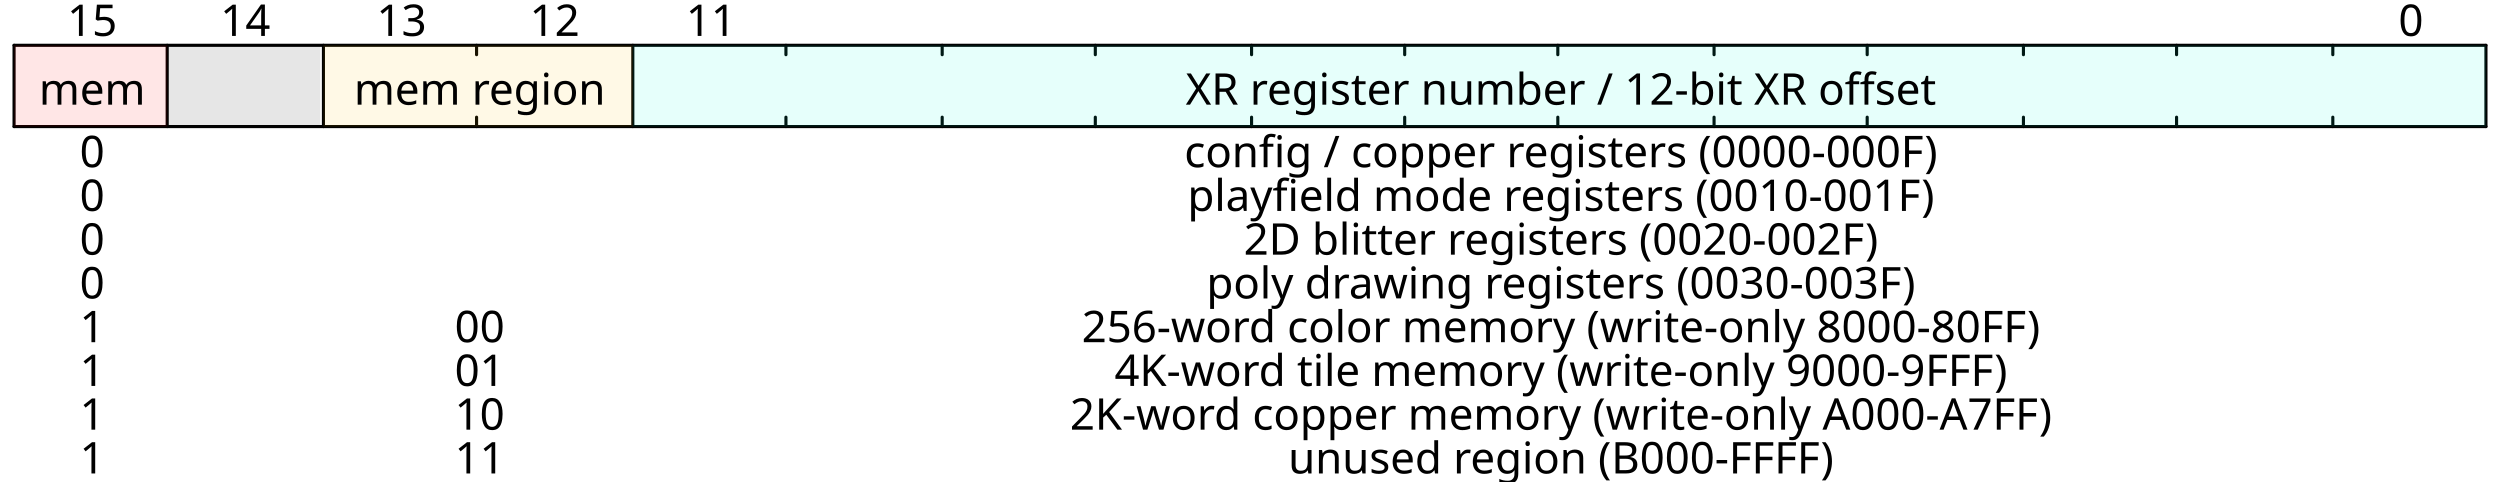
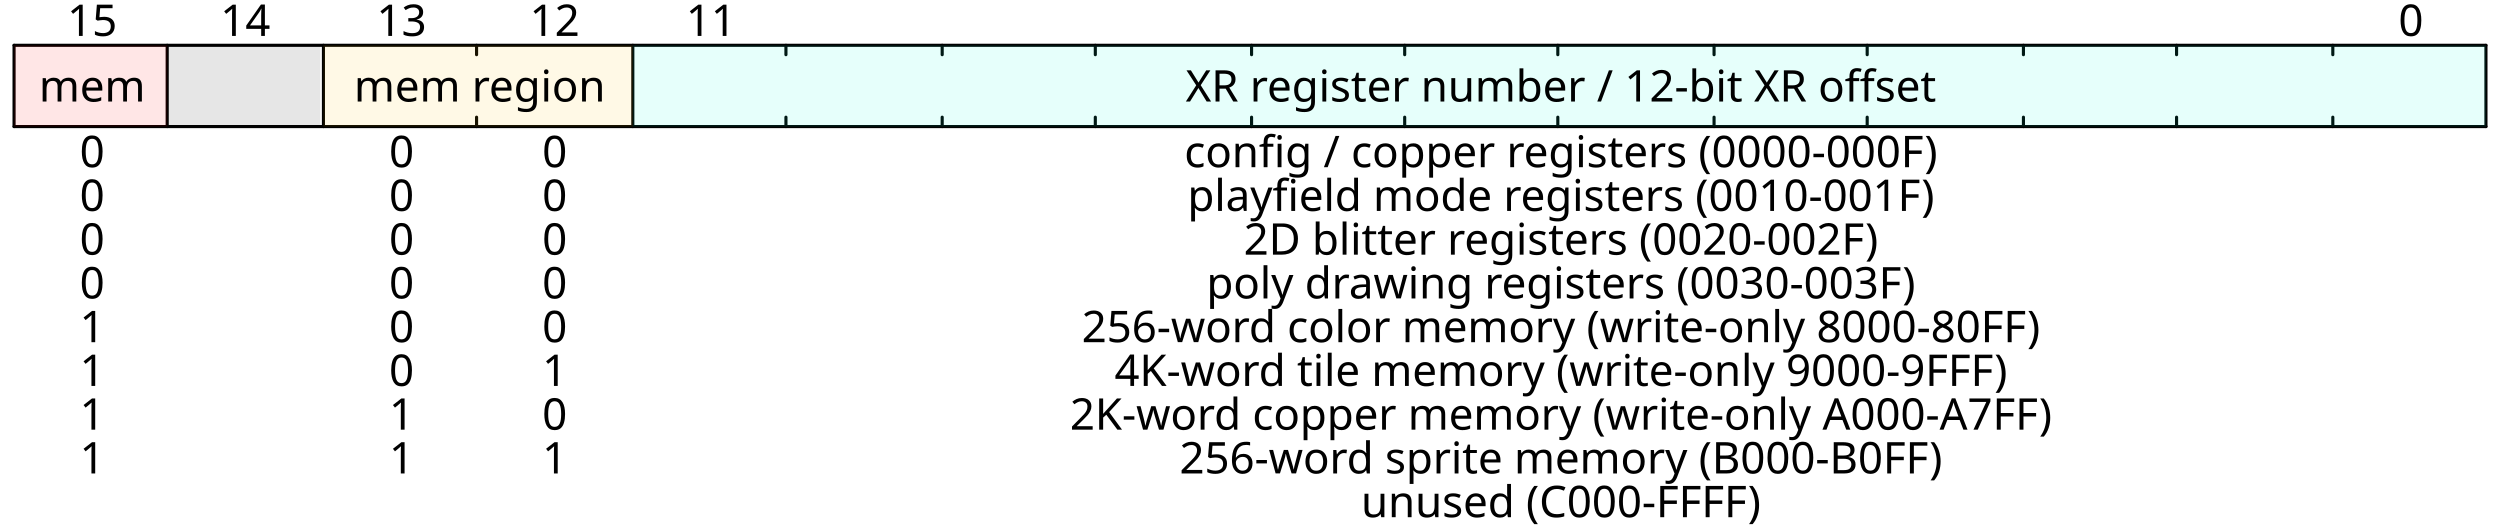
- <svg xmlns="http://www.w3.org/2000/svg" width="800" height="154" viewBox="0 0 800 154" class="WaveDrom">
+ <svg xmlns="http://www.w3.org/2000/svg" width="800" height="168" viewBox="0 0 800 168" class="WaveDrom">
  <g transform="translate(0.5,0.5)" text-anchor="middle" font-size="14" font-family="sans-serif" font-weight="normal">
    <g transform="translate(4,14)">
      <g stroke="black" stroke-width="1" stroke-linecap="round">
        <line x2="791" />
        <line y2="26" />
        <line x2="791" y1="26" y2="26" />
        <line x1="791" x2="791" y2="26" />
        <line x1="742" x2="742" y2="3" />
        <line x1="742" x2="742" y1="26" y2="23" />
        <line x1="692" x2="692" y2="3" />
        <line x1="692" x2="692" y1="26" y2="23" />
        <line x1="643" x2="643" y2="3" />
        <line x1="643" x2="643" y1="26" y2="23" />
        <line x1="593" x2="593" y2="3" />
        <line x1="593" x2="593" y1="26" y2="23" />
        <line x1="544" x2="544" y2="3" />
        <line x1="544" x2="544" y1="26" y2="23" />
        <line x1="494" x2="494" y2="3" />
        <line x1="494" x2="494" y1="26" y2="23" />
        <line x1="445" x2="445" y2="3" />
        <line x1="445" x2="445" y1="26" y2="23" />
        <line x1="396" x2="396" y2="3" />
        <line x1="396" x2="396" y1="26" y2="23" />
        <line x1="346" x2="346" y2="3" />
        <line x1="346" x2="346" y1="26" y2="23" />
        <line x1="297" x2="297" y2="3" />
        <line x1="297" x2="297" y1="26" y2="23" />
        <line x1="247" x2="247" y2="3" />
        <line x1="247" x2="247" y1="26" y2="23" />
        <line x1="198" x2="198" y2="26" />
        <line x1="148" x2="148" y2="3" />
        <line x1="148" x2="148" y1="26" y2="23" />
        <line x1="99" x2="99" y2="26" />
        <line x1="49" x2="49" y2="26" />
      </g>
      <g>
        <g>
          <rect x="198" width="593" height="26" style="fill-opacity:0.1;fill:hsl(170,100%,50%)" />
          <rect x="99" width="99" height="26" style="fill-opacity:0.1;fill:hsl(45,100%,50%)" />
          <rect x="49" width="49" height="26" style="fill-opacity:0.1" />
          <rect width="49" height="26" style="fill-opacity:0.1;fill:hsl(0,100%,50%)" />
        </g>
-         <g transform="translate(25,-9)">
-           <g transform="translate(742)">
-             <text y="6">0</text>
-           </g>
-           <g transform="translate(198)">
-             <text y="6">11</text>
-           </g>
-           <g transform="translate(148)">
-             <text y="6">12</text>
-           </g>
-           <g transform="translate(99)">
-             <text y="6">13</text>
-           </g>
-           <g transform="translate(49)">
-             <text y="6">14</text>
-           </g>
-           <g transform="translate(0)">
-             <text y="6">15</text>
-           </g>
+         <g transform="translate(25,-3)">
+           <text x="742">0</text>
+           <text x="198">11</text>
+           <text x="148">12</text>
+           <text x="99">13</text>
+           <text x="49">14</text>
+           <text>15</text>
        </g>
-         <g transform="translate(25,13)">
-           <g transform="translate(470)">
-             <text y="6">
-               <tspan>XR register number / 12-bit XR offset</tspan>
+         <g transform="translate(25,18)">
+           <text x="470">
+             <tspan>XR register number / 12-bit XR offset</tspan>
+           </text>
+           <text x="124">
+             <tspan>mem region</tspan>
+           </text>
+           <text>
+             <tspan>mem</tspan>
+           </text>
+         </g>
+         <g transform="translate(25,39)">
+           <g>
+             <text x="470">
+               <tspan>config / copper registers (0000-000F)</tspan>
+             </text>
+             <text x="470" y="14">
+               <tspan>playfield mode registers (0010-001F)</tspan>
+             </text>
+             <text x="470" y="28">
+               <tspan>2D blitter registers (0020-002F)</tspan>
+             </text>
+             <text x="470" y="42">
+               <tspan>poly drawing registers (0030-003F)</tspan>
+             </text>
+             <text x="470" y="56">
+               <tspan>256-word color memory (write-only 8000-80FF)</tspan>
+             </text>
+             <text x="470" y="70">
+               <tspan>4K-word tile memory (write-only 9000-9FFF)</tspan>
+             </text>
+             <text x="470" y="84">
+               <tspan>2K-word copper memory (write-only A000-A7FF)</tspan>
+             </text>
+             <text x="470" y="98">
+               <tspan>256-word sprite memory (B000-B0FF)</tspan>
+             </text>
+             <text x="470" y="112">
+               <tspan>unused (C000-FFFF)</tspan>
            </text>
          </g>
-           <g transform="translate(124)">
-             <text y="6">
-               <tspan>mem region</tspan>
-             </text>
-           </g>
-           <g transform="translate(0)">
-             <text y="6">
-               <tspan>mem</tspan>
-             </text>
-           </g>
-         </g>
-         <g transform="translate(25,33)">
          <g>
-             <g transform="translate(470)">
-               <text y="6">
-                 <tspan>config / copper registers (0000-000F)</tspan>
-               </text>
+             <g>
+               <text x="148">0</text>
+               <text x="99">0</text>
            </g>
-             <g transform="translate(470,14)">
-               <text y="6">
-                 <tspan>playfield mode registers (0010-001F)</tspan>
-               </text>
+             <g>
+               <text x="148" y="14">0</text>
+               <text x="99" y="14">0</text>
            </g>
-             <g transform="translate(470,28)">
-               <text y="6">
-                 <tspan>2D blitter registers (0020-002F)</tspan>
-               </text>
+             <g>
+               <text x="148" y="28">0</text>
+               <text x="99" y="28">0</text>
            </g>
-             <g transform="translate(470,42)">
-               <text y="6">
-                 <tspan>poly drawing registers (0030-003F)</tspan>
-               </text>
+             <g>
+               <text x="148" y="42">0</text>
+               <text x="99" y="42">0</text>
            </g>
-             <g transform="translate(470,56)">
-               <text y="6">
-                 <tspan>256-word color memory (write-only 8000-80FF)</tspan>
-               </text>
+             <g>
+               <text x="148" y="56">0</text>
+               <text x="99" y="56">0</text>
            </g>
-             <g transform="translate(470,70)">
-               <text y="6">
-                 <tspan>4K-word tile memory (write-only 9000-9FFF)</tspan>
-               </text>
+             <g>
+               <text x="148" y="70">1</text>
+               <text x="99" y="70">0</text>
            </g>
-             <g transform="translate(470,84)">
-               <text y="6">
-                 <tspan>2K-word copper memory (write-only A000-A7FF)</tspan>
-               </text>
+             <g>
+               <text x="148" y="84">0</text>
+               <text x="99" y="84">1</text>
            </g>
-             <g transform="translate(470,98)">
-               <text y="6">
-                 <tspan>unused region (B000-FFFF)</tspan>
-               </text>
+             <g>
+               <text x="148" y="98">1</text>
+               <text x="99" y="98">1</text>
            </g>
          </g>
          <g>
-             <g transform="translate(124)">
-               <text y="6">
-                 <tspan />
-               </text>
+             <g>
+               <text>0</text>
            </g>
-             <g transform="translate(124,14)">
-               <text y="6">
-                 <tspan />
-               </text>
+             <g>
+               <text y="14">0</text>
            </g>
-             <g transform="translate(124,28)">
-               <text y="6">
-                 <tspan />
-               </text>
+             <g>
+               <text y="28">0</text>
            </g>
-             <g transform="translate(124,42)">
-               <text y="6">
-                 <tspan />
-               </text>
+             <g>
+               <text y="42">0</text>
            </g>
-             <g transform="translate(124,56)">
-               <text y="6">
-                 <tspan>00</tspan>
-               </text>
+             <g>
+               <text y="56">1</text>
            </g>
-             <g transform="translate(124,70)">
-               <text y="6">
-                 <tspan>01</tspan>
-               </text>
+             <g>
+               <text y="70">1</text>
            </g>
-             <g transform="translate(124,84)">
-               <text y="6">
-                 <tspan>10</tspan>
-               </text>
+             <g>
+               <text y="84">1</text>
            </g>
-             <g transform="translate(124,98)">
-               <text y="6">
-                 <tspan>11</tspan>
-               </text>
-             </g>
-           </g>
-           <g>
-             <g transform="translate(0)">
-               <text y="6">
-                 <tspan>0</tspan>
-               </text>
-             </g>
-             <g transform="translate(0,14)">
-               <text y="6">
-                 <tspan>0</tspan>
-               </text>
-             </g>
-             <g transform="translate(0,28)">
-               <text y="6">
-                 <tspan>0</tspan>
-               </text>
-             </g>
-             <g transform="translate(0,42)">
-               <text y="6">
-                 <tspan>0</tspan>
-               </text>
-             </g>
-             <g transform="translate(0,56)">
-               <text y="6">
-                 <tspan>1</tspan>
-               </text>
-             </g>
-             <g transform="translate(0,70)">
-               <text y="6">
-                 <tspan>1</tspan>
-               </text>
-             </g>
-             <g transform="translate(0,84)">
-               <text y="6">
-                 <tspan>1</tspan>
-               </text>
-             </g>
-             <g transform="translate(0,98)">
-               <text y="6">
-                 <tspan>1</tspan>
-               </text>
+             <g>
+               <text y="98">1</text>
            </g>
          </g>
        </g>
      </g>
    </g>
  </g>
</svg>
